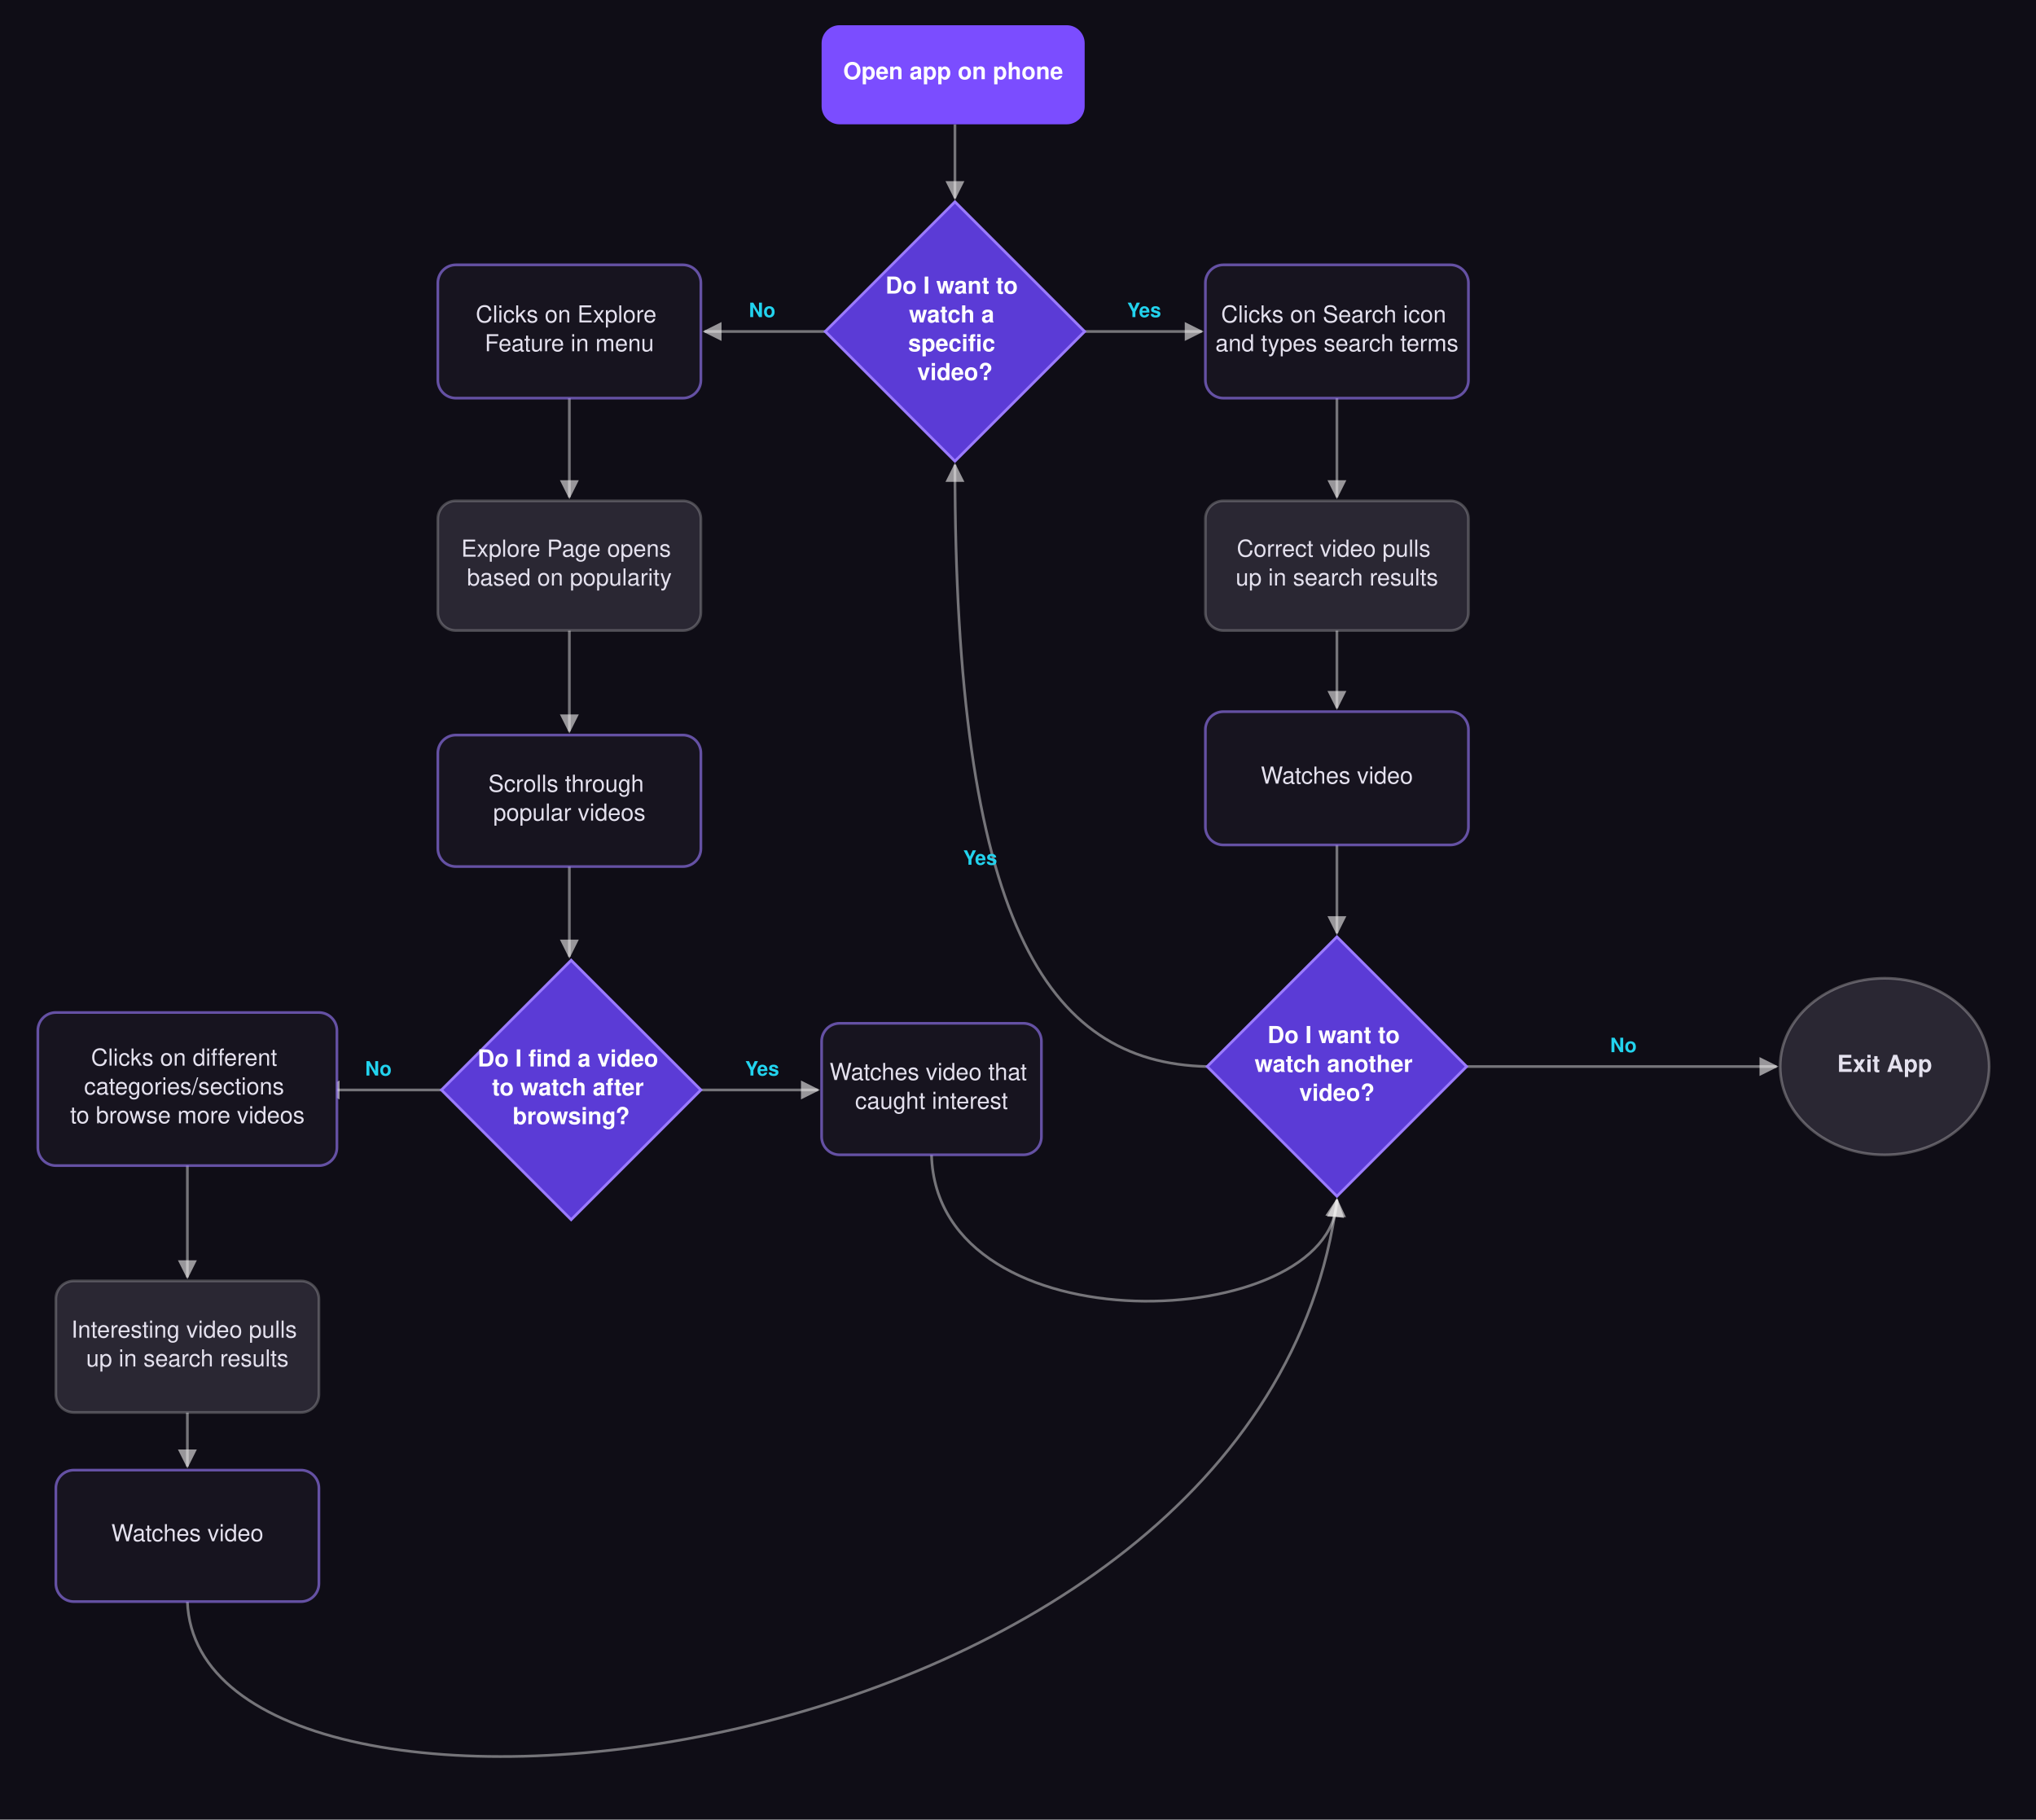
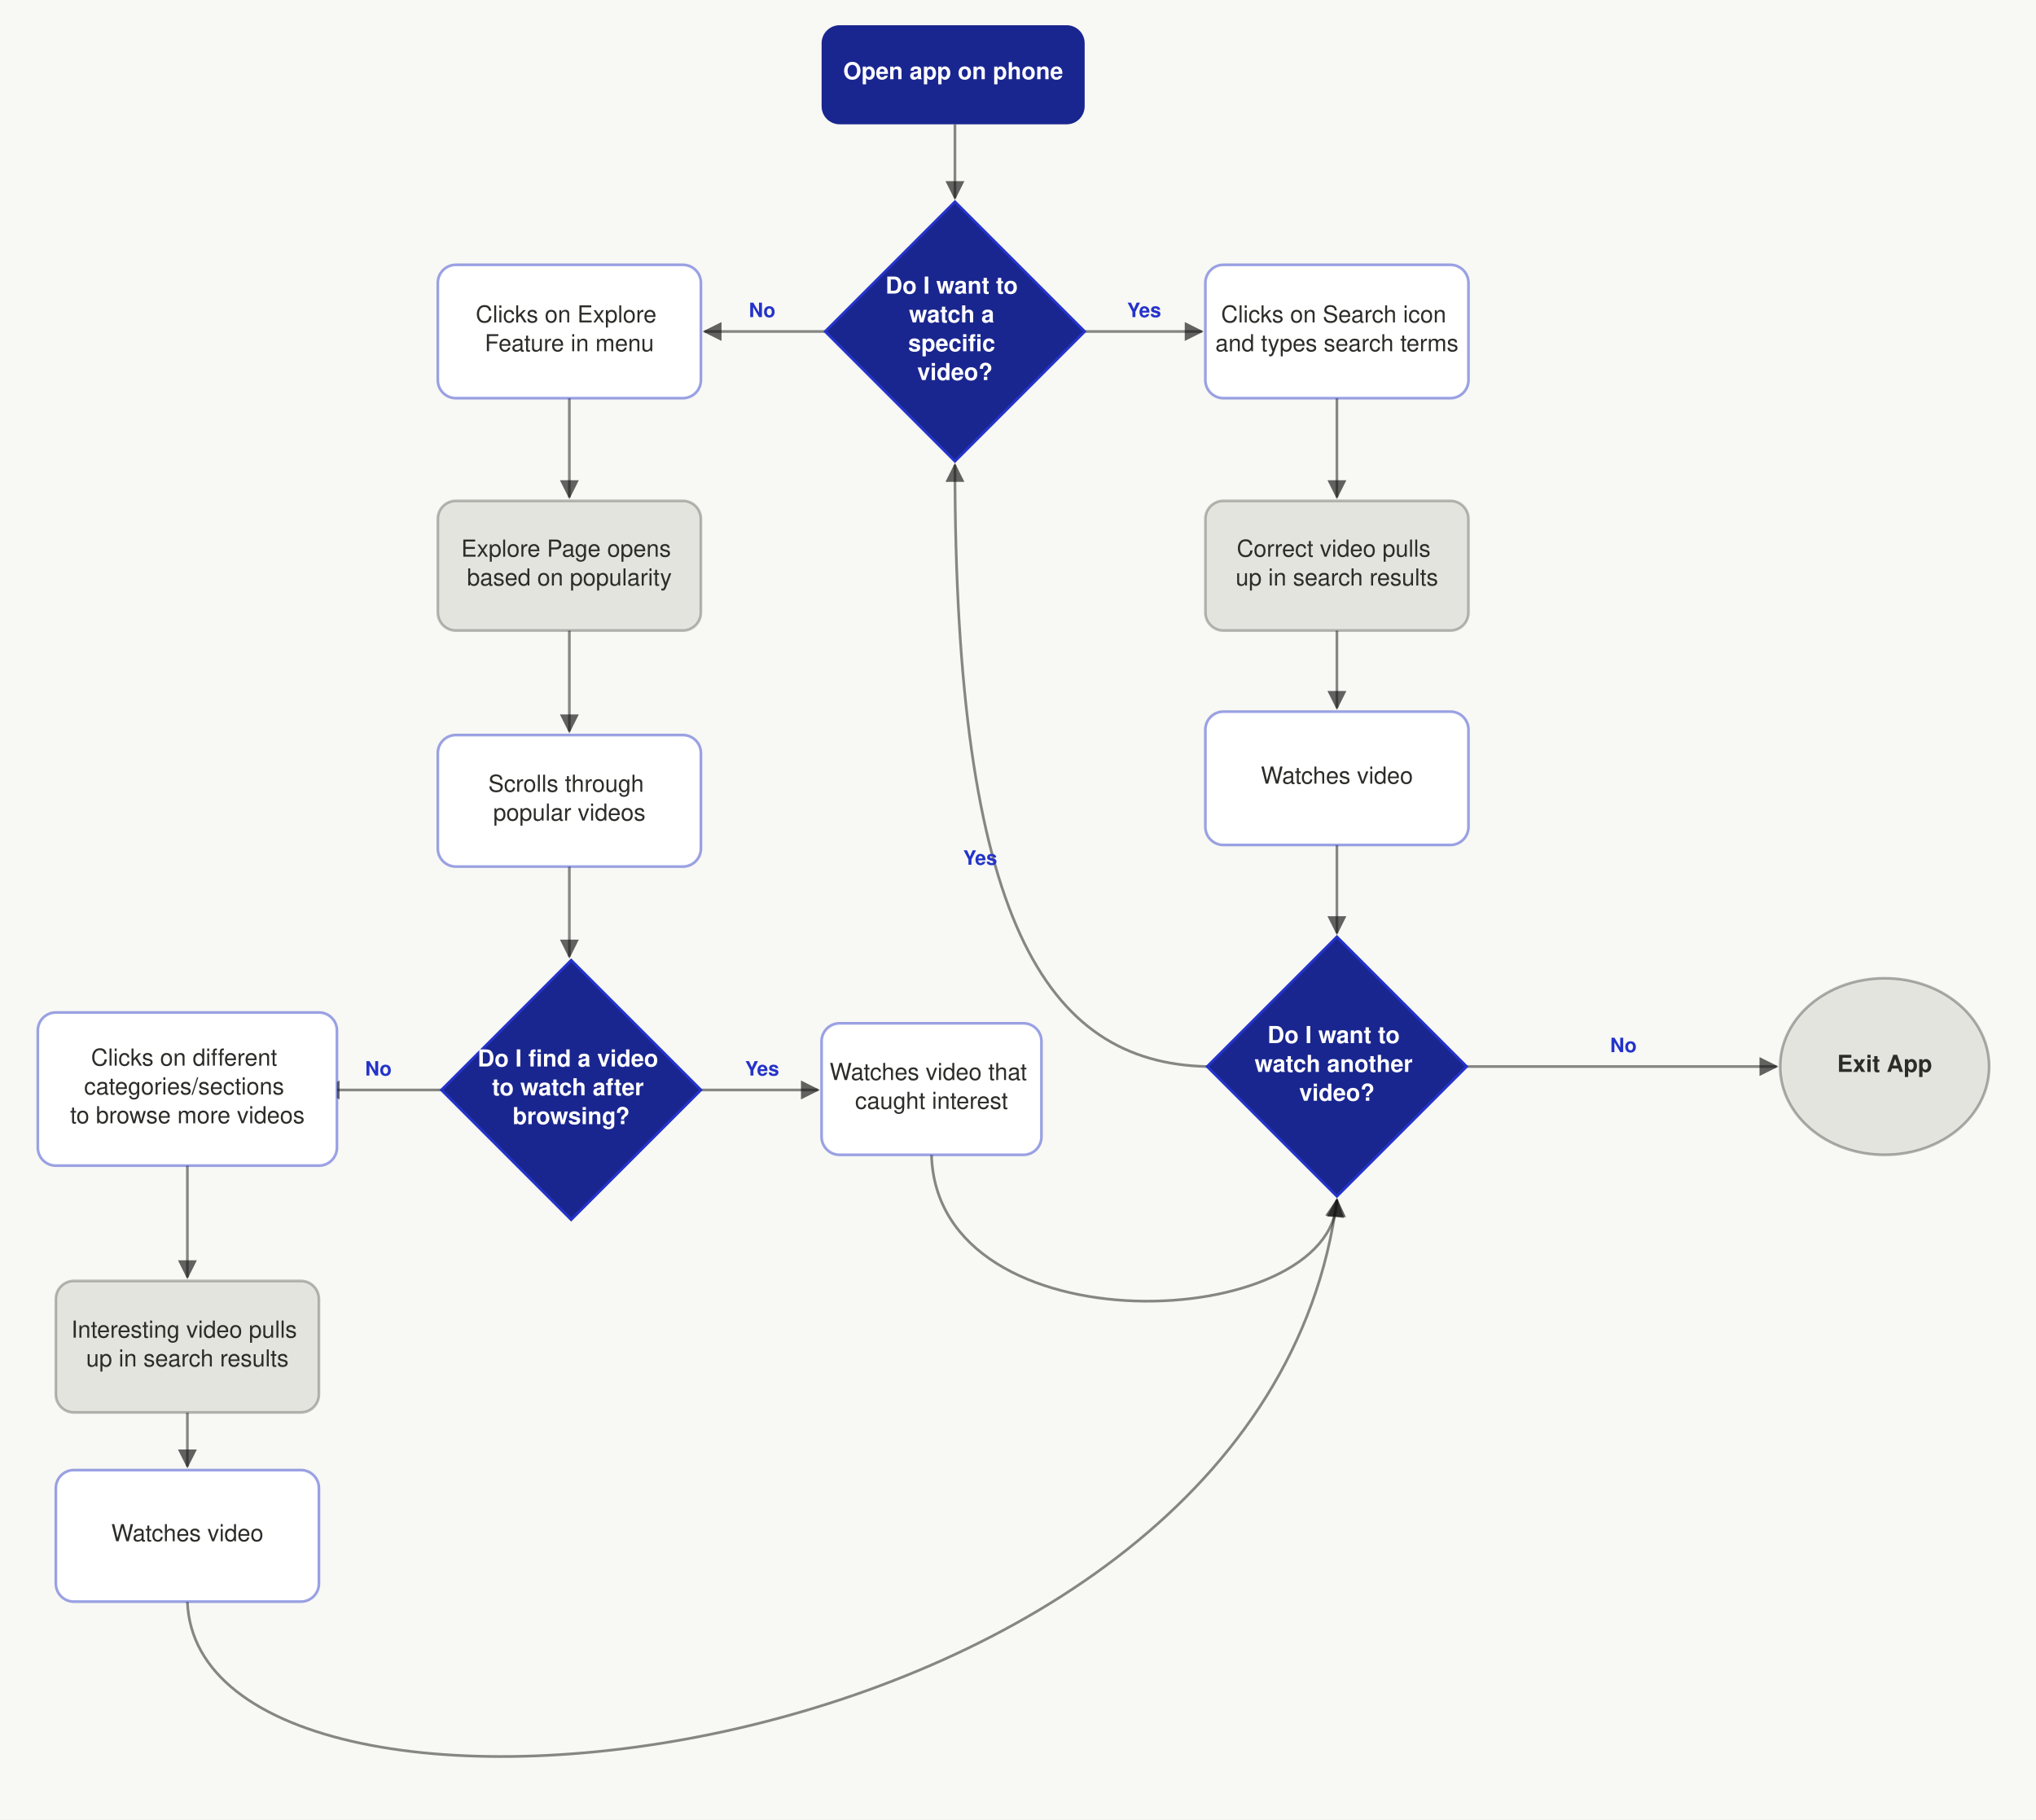
<svg xmlns="http://www.w3.org/2000/svg" viewBox="120 10 1130 1010" font-family="Archivo, Helvetica, Arial, sans-serif">
  <defs>
    <marker id="a" viewBox="0 0 10 10" refX="9" refY="5" markerWidth="7" markerHeight="7" orient="auto-start-reverse">
-       <path d="M0 0 L10 5 L0 10 z" fill="rgba(243,242,242,.6)" />
+       <path d="M0 0 L10 5 L0 10 z" fill="rgba(21,21,21,0.66)" />
    </marker>
  </defs>
-   <rect x="120" y="10" width="1130" height="1010" fill="#0f0d16" />
-   <path d="M650 79 V120" fill="none" stroke="rgba(243,242,242,.45)" stroke-width="1.5" marker-end="url(#a)" />
-   <path d="M578 194 H511" fill="none" stroke="rgba(243,242,242,.45)" stroke-width="1.5" marker-end="url(#a)" />
-   <text x="543" y="186" font-size="11" fill="#22d3ee" text-anchor="middle" font-weight="700">No</text>
-   <path d="M722 194 H787" fill="none" stroke="rgba(243,242,242,.45)" stroke-width="1.5" marker-end="url(#a)" />
-   <text x="755" y="186" font-size="11" fill="#22d3ee" text-anchor="middle" font-weight="700">Yes</text>
-   <path d="M436 231 V286" fill="none" stroke="rgba(243,242,242,.45)" stroke-width="1.5" marker-end="url(#a)" />
-   <path d="M436 360 V416" fill="none" stroke="rgba(243,242,242,.45)" stroke-width="1.5" marker-end="url(#a)" />
-   <path d="M436 491 V541" fill="none" stroke="rgba(243,242,242,.45)" stroke-width="1.5" marker-end="url(#a)" />
-   <path d="M862 231 V286" fill="none" stroke="rgba(243,242,242,.45)" stroke-width="1.5" marker-end="url(#a)" />
-   <path d="M862 360 V403" fill="none" stroke="rgba(243,242,242,.45)" stroke-width="1.5" marker-end="url(#a)" />
-   <path d="M862 479 V528" fill="none" stroke="rgba(243,242,242,.45)" stroke-width="1.5" marker-end="url(#a)" />
-   <path d="M365 615 H299" fill="none" stroke="rgba(243,242,242,.45)" stroke-width="1.5" marker-end="url(#a)" />
-   <text x="330" y="607" font-size="11" fill="#22d3ee" text-anchor="middle" font-weight="700">No</text>
-   <path d="M509 615 H574" fill="none" stroke="rgba(243,242,242,.45)" stroke-width="1.5" marker-end="url(#a)" />
-   <text x="543" y="607" font-size="11" fill="#22d3ee" text-anchor="middle" font-weight="700">Yes</text>
-   <path d="M934 602 H1106" fill="none" stroke="rgba(243,242,242,.45)" stroke-width="1.5" marker-end="url(#a)" />
-   <text x="1021" y="594" font-size="11" fill="#22d3ee" text-anchor="middle" font-weight="700">No</text>
-   <path d="M790 602 C 700 600, 650 520, 650 268" fill="none" stroke="rgba(243,242,242,.45)" stroke-width="1.5" marker-end="url(#a)" />
-   <text x="664" y="490" font-size="11" fill="#22d3ee" text-anchor="middle" font-weight="700">Yes</text>
-   <path d="M637 651 C 640 760, 860 750, 862 676" fill="none" stroke="rgba(243,242,242,.45)" stroke-width="1.5" marker-end="url(#a)" />
-   <path d="M224 651 V719" fill="none" stroke="rgba(243,242,242,.45)" stroke-width="1.5" marker-end="url(#a)" />
-   <path d="M224 794 V824" fill="none" stroke="rgba(243,242,242,.45)" stroke-width="1.5" marker-end="url(#a)" />
-   <path d="M224 899 C 230 1060, 820 1000, 862 676" fill="none" stroke="rgba(243,242,242,.45)" stroke-width="1.5" marker-end="url(#a)" />
-   <rect x="576" y="24" width="146" height="55" rx="10" fill="#7b4dff" />
+   <rect x="120" y="10" width="1130" height="1010" fill="#f8f8f4" />
+   <path d="M650 79 V120" fill="none" stroke="rgba(21,21,21,0.5)" stroke-width="1.5" marker-end="url(#a)" />
+   <path d="M578 194 H511" fill="none" stroke="rgba(21,21,21,0.5)" stroke-width="1.5" marker-end="url(#a)" />
+   <text x="543" y="186" font-size="11" fill="#2433c9" text-anchor="middle" font-weight="700">No</text>
+   <path d="M722 194 H787" fill="none" stroke="rgba(21,21,21,0.5)" stroke-width="1.5" marker-end="url(#a)" />
+   <text x="755" y="186" font-size="11" fill="#2433c9" text-anchor="middle" font-weight="700">Yes</text>
+   <path d="M436 231 V286" fill="none" stroke="rgba(21,21,21,0.5)" stroke-width="1.5" marker-end="url(#a)" />
+   <path d="M436 360 V416" fill="none" stroke="rgba(21,21,21,0.5)" stroke-width="1.5" marker-end="url(#a)" />
+   <path d="M436 491 V541" fill="none" stroke="rgba(21,21,21,0.5)" stroke-width="1.5" marker-end="url(#a)" />
+   <path d="M862 231 V286" fill="none" stroke="rgba(21,21,21,0.5)" stroke-width="1.5" marker-end="url(#a)" />
+   <path d="M862 360 V403" fill="none" stroke="rgba(21,21,21,0.5)" stroke-width="1.5" marker-end="url(#a)" />
+   <path d="M862 479 V528" fill="none" stroke="rgba(21,21,21,0.5)" stroke-width="1.5" marker-end="url(#a)" />
+   <path d="M365 615 H299" fill="none" stroke="rgba(21,21,21,0.5)" stroke-width="1.5" marker-end="url(#a)" />
+   <text x="330" y="607" font-size="11" fill="#2433c9" text-anchor="middle" font-weight="700">No</text>
+   <path d="M509 615 H574" fill="none" stroke="rgba(21,21,21,0.5)" stroke-width="1.5" marker-end="url(#a)" />
+   <text x="543" y="607" font-size="11" fill="#2433c9" text-anchor="middle" font-weight="700">Yes</text>
+   <path d="M934 602 H1106" fill="none" stroke="rgba(21,21,21,0.5)" stroke-width="1.5" marker-end="url(#a)" />
+   <text x="1021" y="594" font-size="11" fill="#2433c9" text-anchor="middle" font-weight="700">No</text>
+   <path d="M790 602 C 700 600, 650 520, 650 268" fill="none" stroke="rgba(21,21,21,0.5)" stroke-width="1.5" marker-end="url(#a)" />
+   <text x="664" y="490" font-size="11" fill="#2433c9" text-anchor="middle" font-weight="700">Yes</text>
+   <path d="M637 651 C 640 760, 860 750, 862 676" fill="none" stroke="rgba(21,21,21,0.5)" stroke-width="1.5" marker-end="url(#a)" />
+   <path d="M224 651 V719" fill="none" stroke="rgba(21,21,21,0.5)" stroke-width="1.5" marker-end="url(#a)" />
+   <path d="M224 794 V824" fill="none" stroke="rgba(21,21,21,0.5)" stroke-width="1.5" marker-end="url(#a)" />
+   <path d="M224 899 C 230 1060, 820 1000, 862 676" fill="none" stroke="rgba(21,21,21,0.5)" stroke-width="1.5" marker-end="url(#a)" />
+   <rect x="576" y="24" width="146" height="55" rx="10" fill="#1a268f" />
  <text x="649" y="51" font-size="13" fill="#fff" text-anchor="middle" font-weight="700">
    <tspan x="649" dy="0" dominant-baseline="central">Open app on phone</tspan>
  </text>
-   <polygon points="650,122 722,194 650,266 578,194" fill="#5b3bd6" stroke="#9b7bff" stroke-width="1.5" />
+   <polygon points="650,122 722,194 650,266 578,194" fill="#1a268f" stroke="#2433c9" stroke-width="1.5" />
  <text x="650" y="170" font-size="13" fill="#ffffff" text-anchor="middle" font-weight="600">
    <tspan x="650" dy="0" dominant-baseline="central">Do I want to</tspan>
    <tspan x="650" dy="16" dominant-baseline="central">watch a</tspan>
    <tspan x="650" dy="16" dominant-baseline="central">specific</tspan>
    <tspan x="650" dy="16" dominant-baseline="central">video?</tspan>
  </text>
-   <rect x="363" y="157" width="146" height="74" rx="10" fill="#17141f" stroke="rgba(155,123,255,.6)" stroke-width="1.5" />
-   <text x="436" y="186" font-size="13" fill="#e4e1ee" text-anchor="middle" font-weight="500">
+   <rect x="363" y="157" width="146" height="74" rx="10" fill="#ffffff" stroke="rgba(36,51,201,0.45)" stroke-width="1.5" />
+   <text x="436" y="186" font-size="13" fill="#2c2c29" text-anchor="middle" font-weight="500">
    <tspan x="436" dy="0" dominant-baseline="central">Clicks on Explore</tspan>
    <tspan x="436" dy="16" dominant-baseline="central">Feature in menu</tspan>
  </text>
-   <rect x="789" y="157" width="146" height="74" rx="10" fill="#17141f" stroke="rgba(155,123,255,.6)" stroke-width="1.5" />
-   <text x="862" y="186" font-size="13" fill="#e4e1ee" text-anchor="middle" font-weight="500">
+   <rect x="789" y="157" width="146" height="74" rx="10" fill="#ffffff" stroke="rgba(36,51,201,0.45)" stroke-width="1.5" />
+   <text x="862" y="186" font-size="13" fill="#2c2c29" text-anchor="middle" font-weight="500">
    <tspan x="862" dy="0" dominant-baseline="central">Clicks on Search icon</tspan>
    <tspan x="862" dy="16" dominant-baseline="central">and types search terms</tspan>
  </text>
-   <rect x="363" y="288" width="146" height="72" rx="10" fill="#2a2733" stroke="rgba(243,242,242,.25)" stroke-width="1.5" />
-   <text x="436" y="316" font-size="13" fill="#e4e1ee" text-anchor="middle" font-weight="500">
+   <rect x="363" y="288" width="146" height="72" rx="10" fill="#e4e4de" stroke="rgba(21,21,21,0.28)" stroke-width="1.5" />
+   <text x="436" y="316" font-size="13" fill="#2c2c29" text-anchor="middle" font-weight="500">
    <tspan x="436" dy="0" dominant-baseline="central">Explore Page opens</tspan>
    <tspan x="436" dy="16" dominant-baseline="central">based on popularity</tspan>
  </text>
-   <rect x="789" y="288" width="146" height="72" rx="10" fill="#2a2733" stroke="rgba(243,242,242,.25)" stroke-width="1.5" />
-   <text x="862" y="316" font-size="13" fill="#e4e1ee" text-anchor="middle" font-weight="500">
+   <rect x="789" y="288" width="146" height="72" rx="10" fill="#e4e4de" stroke="rgba(21,21,21,0.28)" stroke-width="1.5" />
+   <text x="862" y="316" font-size="13" fill="#2c2c29" text-anchor="middle" font-weight="500">
    <tspan x="862" dy="0" dominant-baseline="central">Correct video pulls</tspan>
    <tspan x="862" dy="16" dominant-baseline="central">up in search results</tspan>
  </text>
-   <rect x="363" y="418" width="146" height="73" rx="10" fill="#17141f" stroke="rgba(155,123,255,.6)" stroke-width="1.5" />
-   <text x="436" y="446.5" font-size="13" fill="#e4e1ee" text-anchor="middle" font-weight="500">
+   <rect x="363" y="418" width="146" height="73" rx="10" fill="#ffffff" stroke="rgba(36,51,201,0.45)" stroke-width="1.5" />
+   <text x="436" y="446.5" font-size="13" fill="#2c2c29" text-anchor="middle" font-weight="500">
    <tspan x="436" dy="0" dominant-baseline="central">Scrolls through</tspan>
    <tspan x="436" dy="16" dominant-baseline="central">popular videos</tspan>
  </text>
-   <rect x="789" y="405" width="146" height="74" rx="10" fill="#17141f" stroke="rgba(155,123,255,.6)" stroke-width="1.5" />
-   <text x="862" y="442" font-size="13" fill="#e4e1ee" text-anchor="middle" font-weight="500">
+   <rect x="789" y="405" width="146" height="74" rx="10" fill="#ffffff" stroke="rgba(36,51,201,0.45)" stroke-width="1.5" />
+   <text x="862" y="442" font-size="13" fill="#2c2c29" text-anchor="middle" font-weight="500">
    <tspan x="862" dy="0" dominant-baseline="central">Watches video</tspan>
  </text>
-   <polygon points="437,543 509,615 437,687 365,615" fill="#5b3bd6" stroke="#9b7bff" stroke-width="1.5" />
+   <polygon points="437,543 509,615 437,687 365,615" fill="#1a268f" stroke="#2433c9" stroke-width="1.5" />
  <text x="437" y="599" font-size="13" fill="#ffffff" text-anchor="middle" font-weight="600">
    <tspan x="437" dy="0" dominant-baseline="central">Do I find a video</tspan>
    <tspan x="437" dy="16" dominant-baseline="central">to watch after</tspan>
    <tspan x="437" dy="16" dominant-baseline="central">browsing?</tspan>
  </text>
-   <polygon points="862,530 934,602 862,674 790,602" fill="#5b3bd6" stroke="#9b7bff" stroke-width="1.5" />
+   <polygon points="862,530 934,602 862,674 790,602" fill="#1a268f" stroke="#2433c9" stroke-width="1.5" />
  <text x="862" y="586" font-size="13" fill="#ffffff" text-anchor="middle" font-weight="600">
    <tspan x="862" dy="0" dominant-baseline="central">Do I want to</tspan>
    <tspan x="862" dy="16" dominant-baseline="central">watch another</tspan>
    <tspan x="862" dy="16" dominant-baseline="central">video?</tspan>
  </text>
-   <rect x="576" y="578" width="122" height="73" rx="10" fill="#17141f" stroke="rgba(155,123,255,.6)" stroke-width="1.5" />
-   <text x="637" y="606.5" font-size="13" fill="#e4e1ee" text-anchor="middle" font-weight="500">
+   <rect x="576" y="578" width="122" height="73" rx="10" fill="#ffffff" stroke="rgba(36,51,201,0.45)" stroke-width="1.5" />
+   <text x="637" y="606.5" font-size="13" fill="#2c2c29" text-anchor="middle" font-weight="500">
    <tspan x="637" dy="0" dominant-baseline="central">Watches video that</tspan>
    <tspan x="637" dy="16" dominant-baseline="central">caught interest</tspan>
  </text>
-   <rect x="141" y="572" width="166" height="85" rx="10" fill="#17141f" stroke="rgba(155,123,255,.6)" stroke-width="1.5" />
-   <text x="224" y="598.5" font-size="13" fill="#e4e1ee" text-anchor="middle" font-weight="500">
+   <rect x="141" y="572" width="166" height="85" rx="10" fill="#ffffff" stroke="rgba(36,51,201,0.45)" stroke-width="1.5" />
+   <text x="224" y="598.5" font-size="13" fill="#2c2c29" text-anchor="middle" font-weight="500">
    <tspan x="224" dy="0" dominant-baseline="central">Clicks on different</tspan>
    <tspan x="224" dy="16" dominant-baseline="central">categories/sections</tspan>
    <tspan x="224" dy="16" dominant-baseline="central">to browse more videos</tspan>
  </text>
-   <rect x="151" y="721" width="146" height="73" rx="10" fill="#2a2733" stroke="rgba(243,242,242,.25)" stroke-width="1.5" />
-   <text x="224" y="749.5" font-size="13" fill="#e4e1ee" text-anchor="middle" font-weight="500">
+   <rect x="151" y="721" width="146" height="73" rx="10" fill="#e4e4de" stroke="rgba(21,21,21,0.28)" stroke-width="1.5" />
+   <text x="224" y="749.5" font-size="13" fill="#2c2c29" text-anchor="middle" font-weight="500">
    <tspan x="224" dy="0" dominant-baseline="central">Interesting video pulls</tspan>
    <tspan x="224" dy="16" dominant-baseline="central">up in search results</tspan>
  </text>
-   <rect x="151" y="826" width="146" height="73" rx="10" fill="#17141f" stroke="rgba(155,123,255,.6)" stroke-width="1.5" />
-   <text x="224" y="862.5" font-size="13" fill="#e4e1ee" text-anchor="middle" font-weight="500">
+   <rect x="151" y="826" width="146" height="73" rx="10" fill="#ffffff" stroke="rgba(36,51,201,0.45)" stroke-width="1.5" />
+   <text x="224" y="862.5" font-size="13" fill="#2c2c29" text-anchor="middle" font-weight="500">
    <tspan x="224" dy="0" dominant-baseline="central">Watches video</tspan>
  </text>
-   <ellipse cx="1166" cy="602" rx="58" ry="49" fill="#2a2733" stroke="rgba(243,242,242,.3)" stroke-width="1.5" />
-   <text x="1166" y="602" font-size="13" fill="#e4e1ee" text-anchor="middle" font-weight="700">
+   <ellipse cx="1166" cy="602" rx="58" ry="49" fill="#e4e4de" stroke="rgba(21,21,21,0.33)" stroke-width="1.5" />
+   <text x="1166" y="602" font-size="13" fill="#2c2c29" text-anchor="middle" font-weight="700">
    <tspan x="1166" dy="0" dominant-baseline="central">Exit App</tspan>
  </text>
</svg>
